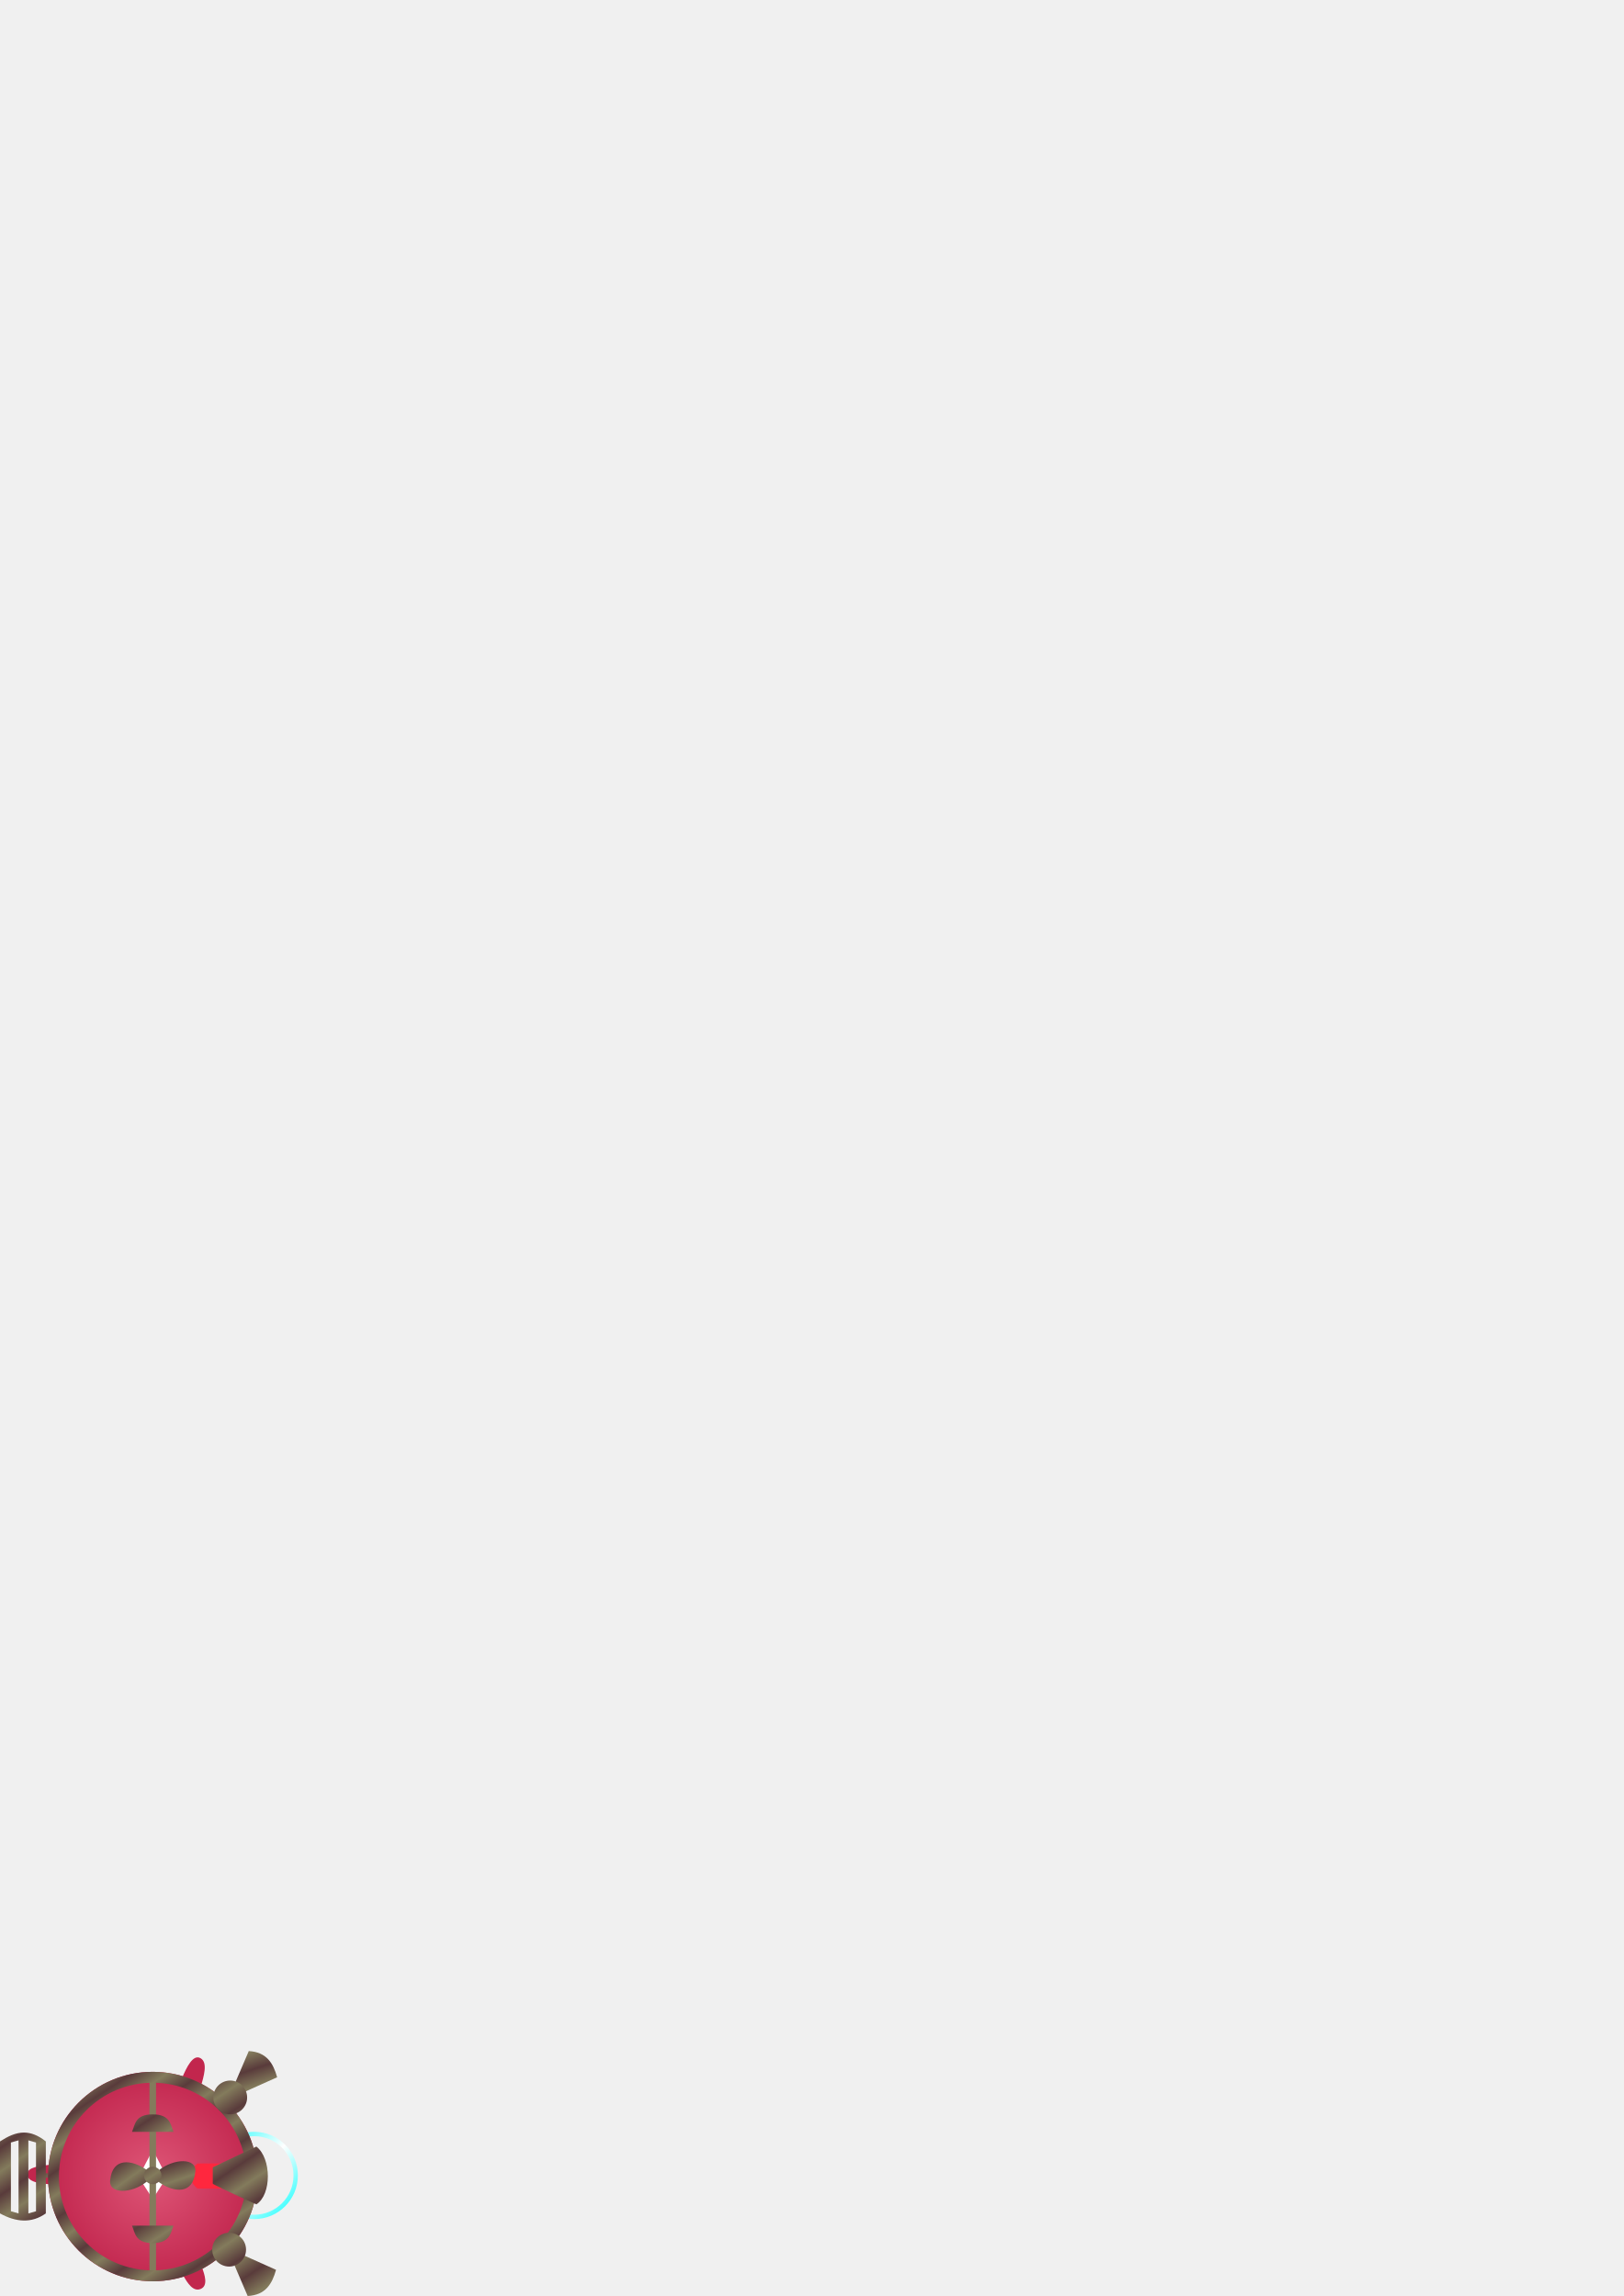
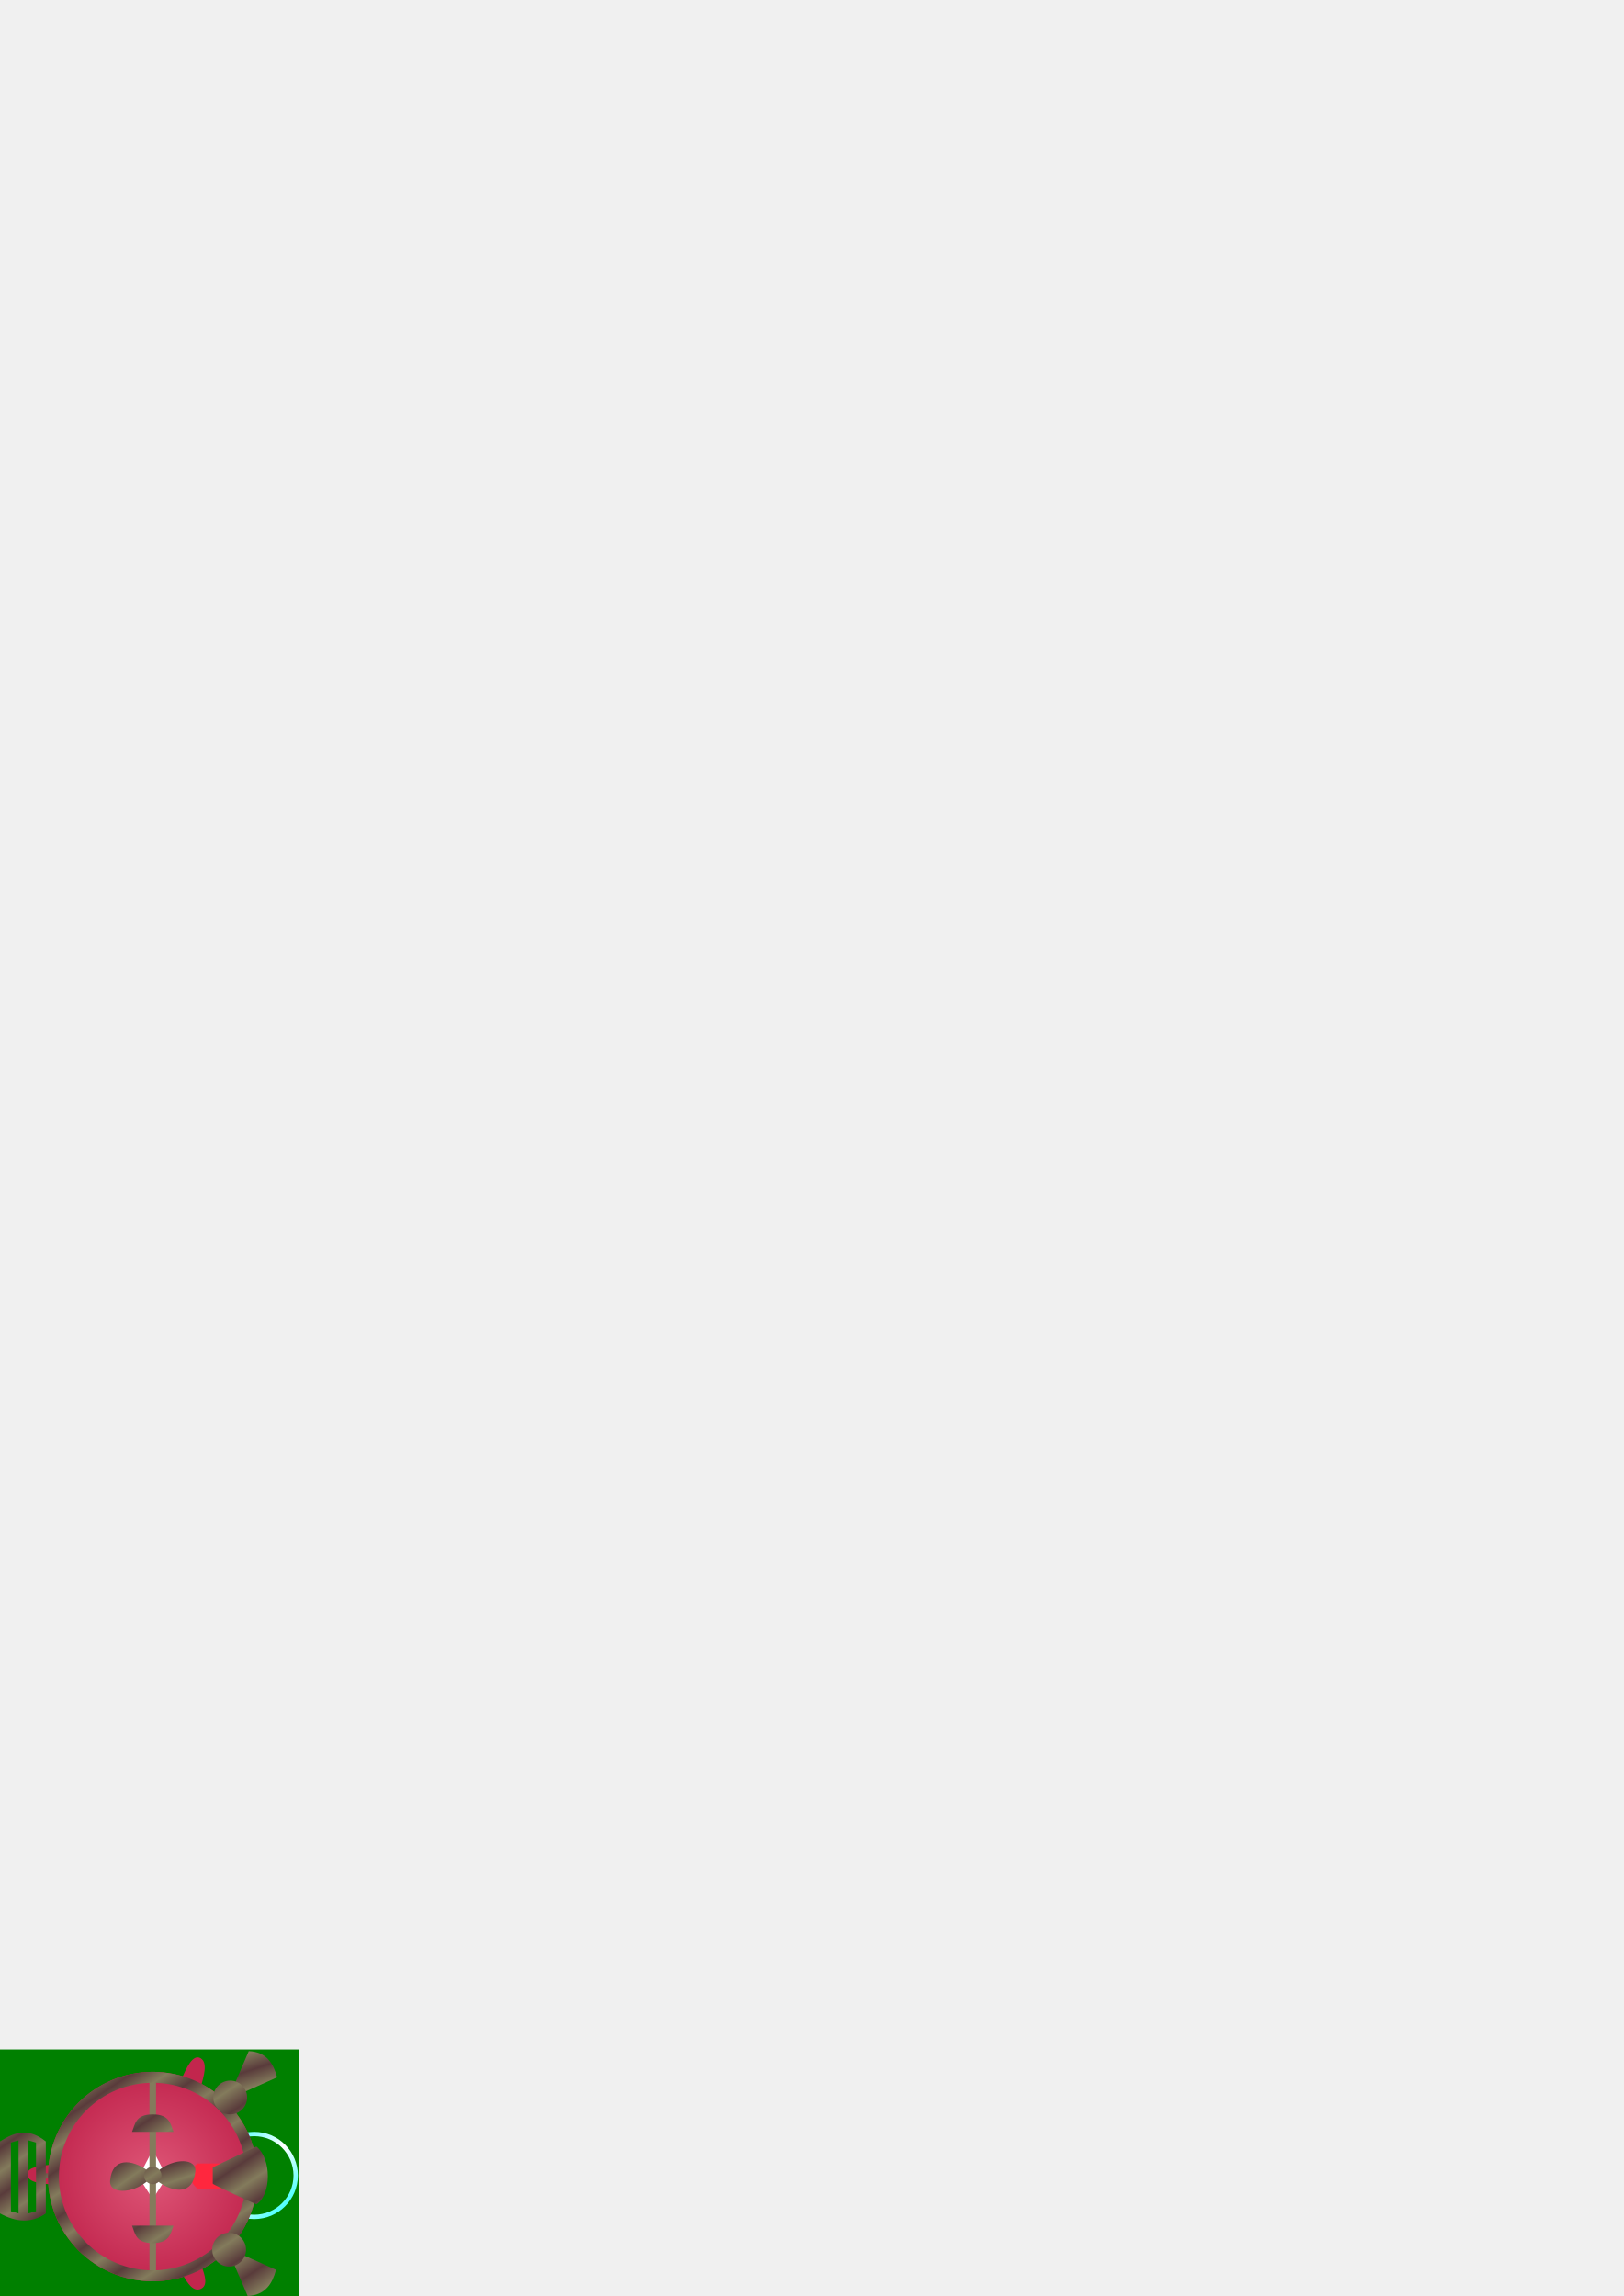
<svg xmlns="http://www.w3.org/2000/svg" xmlns:xlink="http://www.w3.org/1999/xlink" width="744.094" height="1052.362" id="svg6593" version="1.1">
  <defs id="defs6595">
    <linearGradient xlink:href="#rust-1" id="linearGradient6674" x1="507.782" y1="906.274" x2="513.427" y2="897.806" gradientUnits="userSpaceOnUse" spreadMethod="reflect" />
    <linearGradient id="rust-1">
      <stop style="stop-color:#593b3b;stop-opacity:1;" offset="0" id="stop6662" />
      <stop style="stop-color:#837b5c;stop-opacity:1;" offset="1" id="stop6664" />
    </linearGradient>
    <linearGradient xlink:href="#rust-1" id="linearGradient6678" x1="507.218" y1="885.669" x2="512.863" y2="894.136" gradientUnits="userSpaceOnUse" spreadMethod="reflect" />
    <linearGradient xlink:href="#rust-1" id="linearGradient6612" x1="520" y1="927.362" x2="515" y2="919.862" gradientUnits="userSpaceOnUse" spreadMethod="reflect" gradientTransform="translate(-410,64.74998)" />
    <linearGradient xlink:href="#rust-1" id="linearGradient6815" x1="305" y1="912.362" x2="310" y2="919.862" gradientUnits="userSpaceOnUse" spreadMethod="reflect" gradientTransform="translate(-283,85.25)" />
    <linearGradient xlink:href="#rust-1" id="linearGradient6676" x1="475.5" y1="927.362" x2="480.5" y2="934.862" gradientUnits="userSpaceOnUse" spreadMethod="reflect" />
    <linearGradient xlink:href="#rust-1" id="linearGradient6666" x1="410" y1="919.862" x2="415" y2="927.362" gradientUnits="userSpaceOnUse" spreadMethod="reflect" gradientTransform="translate(-410,64.74998)" />
    <linearGradient xlink:href="#rust-1" id="linearGradient6726" x1="475" y1="954.862" x2="480" y2="962.362" gradientUnits="userSpaceOnUse" spreadMethod="reflect" gradientTransform="translate(-410,64.74998)" />
    <linearGradient xlink:href="#rust-1" id="linearGradient6734" x1="477.5" y1="907.362" x2="482.5" y2="914.862" gradientUnits="userSpaceOnUse" spreadMethod="reflect" gradientTransform="translate(-410,64.74998)" />
    <linearGradient xlink:href="#rust-1" id="linearGradient6628" x1="525" y1="977.362" x2="520" y2="969.862" gradientUnits="userSpaceOnUse" spreadMethod="reflect" gradientTransform="translate(-410,64.74998)" />
    <linearGradient xlink:href="#rust-1" id="linearGradient6620" x1="522.5" y1="884.862" x2="520" y2="877.362" gradientUnits="userSpaceOnUse" spreadMethod="reflect" gradientTransform="translate(-410,64.74998)" />
    <linearGradient xlink:href="#rust-1" id="linearGradient6732" x1="480" y1="927.362" x2="485" y2="934.862" gradientUnits="userSpaceOnUse" spreadMethod="reflect" gradientTransform="translate(-410,64.74998)" />
    <linearGradient xlink:href="#rust-1" id="linearGradient6730" x1="487.5" y1="927.362" x2="490" y2="934.862" gradientUnits="userSpaceOnUse" spreadMethod="reflect" gradientTransform="translate(-410,64.74998)" />
    <linearGradient xlink:href="#rust-1" id="linearGradient6728" x1="462.5" y1="927.862" x2="467.5" y2="934.862" gradientUnits="userSpaceOnUse" spreadMethod="reflect" gradientTransform="translate(-410,64.74998)" />
    <radialGradient xlink:href="#hood-9" id="radialGradient6600" cx="480" cy="933.612" fx="480" fy="933.612" r="47.5" gradientTransform="matrix(1,0,0,1.026316,0,-24.56874)" gradientUnits="userSpaceOnUse" />
    <linearGradient id="hood-9">
      <stop style="stop-color:#de5677;stop-opacity:1;" offset="0" id="stop6596" />
      <stop id="stop6604" offset="1" style="stop-color:#c2264e;stop-opacity:1;" />
    </linearGradient>
    <linearGradient xlink:href="#rust-1" id="linearGradient6742" x1="430" y1="927.362" x2="435" y2="934.862" gradientUnits="userSpaceOnUse" gradientTransform="translate(-410,64.74998)" />
    <linearGradient id="glass-8">
      <stop style="stop-color:#ffffff;stop-opacity:1;" offset="0" id="stop3774-82" />
      <stop style="stop-color:#00ffff;stop-opacity:1;" offset="1" id="stop3776-4" />
    </linearGradient>
    <linearGradient y2="1052.362" x2="32" y1="1036.362" x1="16" spreadMethod="reflect" gradientUnits="userSpaceOnUse" id="linearGradient6738" xlink:href="#glass-8" />
-     <linearGradient xlink:href="#glass-8" id="linearGradient4192" x1="-65" y1="907.362" x2="-45" y2="907.362" gradientUnits="userSpaceOnUse" />
-     <linearGradient gradientTransform="translate(0,45)" xlink:href="#hood-9" id="linearGradient4192-3" x1="-65" y1="907.362" x2="-45" y2="907.362" gradientUnits="userSpaceOnUse" />
-     <linearGradient gradientTransform="translate(0,90)" xlink:href="#rust-1" id="linearGradient4192-35" x1="-65" y1="907.362" x2="-45" y2="907.362" gradientUnits="userSpaceOnUse" />
  </defs>
+   <g id="layer2" style="display:inline">
+     <rect style="color:#000000;clip-rule:nonzero;display:inline;overflow:visible;visibility:visible;opacity:1;isolation:auto;mix-blend-mode:normal;color-interpolation:sRGB;color-interpolation-filters:linearRGB;solid-color:#000000;solid-opacity:1;vector-effect:none;fill:#008000;fill-opacity:1;fill-rule:evenodd;stroke:none;stroke-width:1px;stroke-linecap:butt;stroke-linejoin:miter;stroke-miterlimit:4;stroke-dasharray:none;stroke-dashoffset:0;stroke-opacity:1;color-rendering:auto;image-rendering:auto;shape-rendering:auto;text-rendering:auto;enable-background:accumulate" id="rect873" width="137" height="113" x="0" y="939.362" />
+   </g>
  <g id="layer1">
    <path style="fill:none;stroke:url(#linearGradient6738);stroke-width:1.579;stroke-miterlimit:4;stroke-opacity:1;stroke-dasharray:none" id="path3770-5" d="m 31,1036.362 a 15,15 0 1 1 -30,0 15,15 0 1 1 30,0 z" transform="matrix(1.266667,0,0,1.266667,96.23333,-315.6133)" />
    <path style="fill:#c2264d;fill-opacity:1;stroke:none" d="m 23.5,1001.112 c -4.897,-0.082 -11,-1 -11,-4.5 0,-3.5 6.023,-3.867 11,-4.5 z" id="path5437-7-5" />
    <path style="fill:url(#linearGradient6742);fill-opacity:1;stroke:none" d="m 20.5,996.112 2.72,0 0,2 -2.72,0 z" id="path6592" />
    <path style="fill:#c2264d;fill-opacity:1;stroke:none" d="m 84,1043.112 c 1.952,3.277 4.5,7.5 8,6 3.5,-1.5 1.816,-6.471 0.5,-10 z" id="path5437" />
    <path style="fill:#c2264d;fill-opacity:1;stroke:none" d="m 83.569,952.112 c 1.936,-4.499 4.894,-10.787 8.366,-8.728 3.471,2.059 1.37,8.383 0.065,13.228 z" id="path5437-7" />
    <path style="fill:url(#radialGradient6600);fill-opacity:1;stroke:none" id="path5409" d="m 527.5,933.612 a 47.5,48.75 0 1 1 -95,0 47.5,48.75 0 1 1 95,0 z" transform="matrix(1.010526,0,0,0.9846154,-415.0526,78.36325)" />
    <path style="fill:#ffffff;fill-opacity:1;stroke:none" d="m 70,1007.862 6.5,-10 -6.5,-12.5 -6.5,12.5 z" id="path5482" />
    <path style="fill:url(#linearGradient6728);fill-opacity:1;stroke:none" d="m 67.5,999.759 c -7.203,5.957 -17.863,5.914 -17,-0.5 1,-10.5 9.863,-9.616 17,-4.5 z" id="path5413-1" />
    <path style="fill:#ff273e;fill-opacity:1;stroke:none" d="m 104.165,1003.112 -13.665,0 c -4.5,-3.5 -4,-8.5 0,-11.5 l 13.665,0 z" id="path5435" />
    <path style="fill:url(#linearGradient6730);fill-opacity:1;stroke:none" d="m 72.5,994.965 c 7.203,-5.957 17.863,-5.914 17,0.5 -1,10.5 -9.863,9.616 -17,4.5 z" id="path5413" />
    <path style="fill:url(#linearGradient6732);fill-opacity:1;stroke:#837b5c;stroke-width:3;stroke-linecap:butt;stroke-linejoin:miter;stroke-miterlimit:4;stroke-opacity:1;stroke-dasharray:none" d="m 70,949.66 0,95.927" id="path5486" />
    <path style="fill:url(#linearGradient6620);fill-opacity:1;stroke:none" d="m 112.5,958.612 14.5,-6.5 c -1.761,-6.421 -4.852,-11.59 -13,-12 l -6,14 z" id="path5459" />
    <path style="fill:url(#linearGradient6628);fill-opacity:1;stroke:none" d="m 112,1033.862 14.5,6.5 c -1.761,6.421 -4.852,11.59 -13,12 l -6,-14 z" id="path5459-0" />
    <path style="fill:url(#linearGradient6734);fill-opacity:1;stroke:none" d="m 60.5,977.112 c 1.422,-3.456 1.5,-8 9.5,-8 8,0 8.217,4.813 9.5,8 z" id="path5488" />
    <path style="fill:url(#linearGradient6726);fill-opacity:1;stroke:none" d="m 60.5,1020.112 c 1.422,3.457 1.5,8 9.5,8 8,0 8.217,-4.813 9.5,-8 z" id="path5488-9" />
    <path style="fill:url(#linearGradient6666);fill-opacity:1;stroke:none" d="M 11.063,977.453 C 7.119,977.423 3.517,979.244 0,981.515 l 0,33 c 7.323,4.021 14.374,4.652 21,0 l 0,-33 c -3.598,-2.89 -6.871,-4.039 -9.937,-4.062 z m -2.563,3.562 0,33.5 -3.5,-1 0,-31.5 3.5,-1 z m 4.5,0 3.5,1 0,31.5 -3.5,1 0,-33.5 z" id="path5560" />
    <path style="fill:url(#linearGradient6676);fill-opacity:1;stroke:none" id="path5411" d="m 484.5,934.862 a 4,4 0 1 1 -8,0 4,4 0 1 1 8,0 z" transform="translate(-410.5,62.24998)" />
    <path style="fill:url(#linearGradient6815);fill-opacity:1;stroke:none" d="m 70,949.612 c -26.51,0 -48,21.49 -48,48 0,26.51 21.49,48 48,48 26.51,0 48,-21.49 48,-48 0,-26.51 -21.49,-48 -48,-48 z m 0,5 c 23.748,0 43,19.252 43,43 0,23.748 -19.252,43 -43,43 -23.748,0 -43,-19.252 -43,-43 0,-23.748 19.252,-43 43,-43 z" id="path5409-8" />
    <path style="fill:url(#linearGradient6612);fill-opacity:1;stroke:none" d="m 97.5,993.362 20,-9.5 c 7,5.5 7,22 0,26.5 0,0 -20,-9 -20,-9.5 0,-0.5 0,-7.5 0,-7.5 z" id="path5433" />
    <path style="fill:url(#linearGradient6678);fill-opacity:1;stroke:none" id="path5457" d="m 525,896.112 a 8.75,8.75 0 1 1 -17.5,0 8.75,8.75 0 1 1 17.5,0 z" transform="matrix(0.8857144,0,0,0.8857141,-351.7501,167.663)" />
    <path style="fill:url(#linearGradient6674);fill-opacity:1;stroke:none" id="path5457-4" d="m 525,896.112 a 8.75,8.75 0 1 1 -17.5,0 8.75,8.75 0 1 1 17.5,0 z" transform="matrix(0.8857144,0,0,-0.8857141,-352.2501,1824.811)" />
-     <rect style="opacity:1;fill:#008000;fill-opacity:1;stroke:none;stroke-width:1.5;stroke-linecap:round;stroke-linejoin:miter;stroke-miterlimit:4;stroke-dasharray:none;stroke-dashoffset:0;stroke-opacity:1" id="rect4180" width="315.714" height="432.143" x="-330.714" y="872.362" />
-     <rect style="opacity:1;fill:url(#linearGradient4192);fill-opacity:1.0;stroke:none;stroke-width:1.5;stroke-linecap:round;stroke-linejoin:miter;stroke-miterlimit:4;stroke-dasharray:none;stroke-dashoffset:0;stroke-opacity:1" id="rect4182" width="20" height="20" x="-65" y="897.362" />
-     <text xml:space="preserve" style="font-style:normal;font-weight:normal;line-height:0%;font-family:sans-serif;letter-spacing:0px;word-spacing:0px;fill:#000000;fill-opacity:1;stroke:none;stroke-width:1px;stroke-linecap:butt;stroke-linejoin:miter;stroke-opacity:1" x="-112.871" y="910.121" id="text4194">
-       <tspan id="tspan4196" x="-112.871" y="910.121" style="font-size:10px;line-height:1.25">glass</tspan>
-     </text>
-     <rect style="opacity:1;fill:url(#linearGradient4192-3);fill-opacity:1.0;stroke:none;stroke-width:1.5;stroke-linecap:round;stroke-linejoin:miter;stroke-miterlimit:4;stroke-dasharray:none;stroke-dashoffset:0;stroke-opacity:1" id="rect4182-5" width="20" height="20" x="-65" y="942.362" />
-     <rect style="opacity:1;fill:url(#linearGradient4192-35);fill-opacity:1.0;stroke:none;stroke-width:1.5;stroke-linecap:round;stroke-linejoin:miter;stroke-miterlimit:4;stroke-dasharray:none;stroke-dashoffset:0;stroke-opacity:1" id="rect4182-9" width="20" height="20" x="-65" y="987.362" />
-     <text xml:space="preserve" style="font-style:normal;font-weight:normal;line-height:0%;font-family:sans-serif;letter-spacing:0px;word-spacing:0px;fill:#000000;fill-opacity:1;stroke:none;stroke-width:1px;stroke-linecap:butt;stroke-linejoin:miter;stroke-opacity:1" x="-114.014" y="956.09" id="text4233">
-       <tspan id="tspan4235" x="-114.014" y="956.09" style="font-size:10px;line-height:1.25">hood</tspan>
-     </text>
-     <text xml:space="preserve" style="font-style:normal;font-weight:normal;line-height:0%;font-family:sans-serif;letter-spacing:0px;word-spacing:0px;fill:#000000;fill-opacity:1;stroke:none;stroke-width:1px;stroke-linecap:butt;stroke-linejoin:miter;stroke-opacity:1" x="-109.365" y="1002.221" id="text4237">
-       <tspan id="tspan4239" x="-109.365" y="1002.221" style="font-size:10px;line-height:1.25">rust</tspan>
-     </text>
  </g>
</svg>
